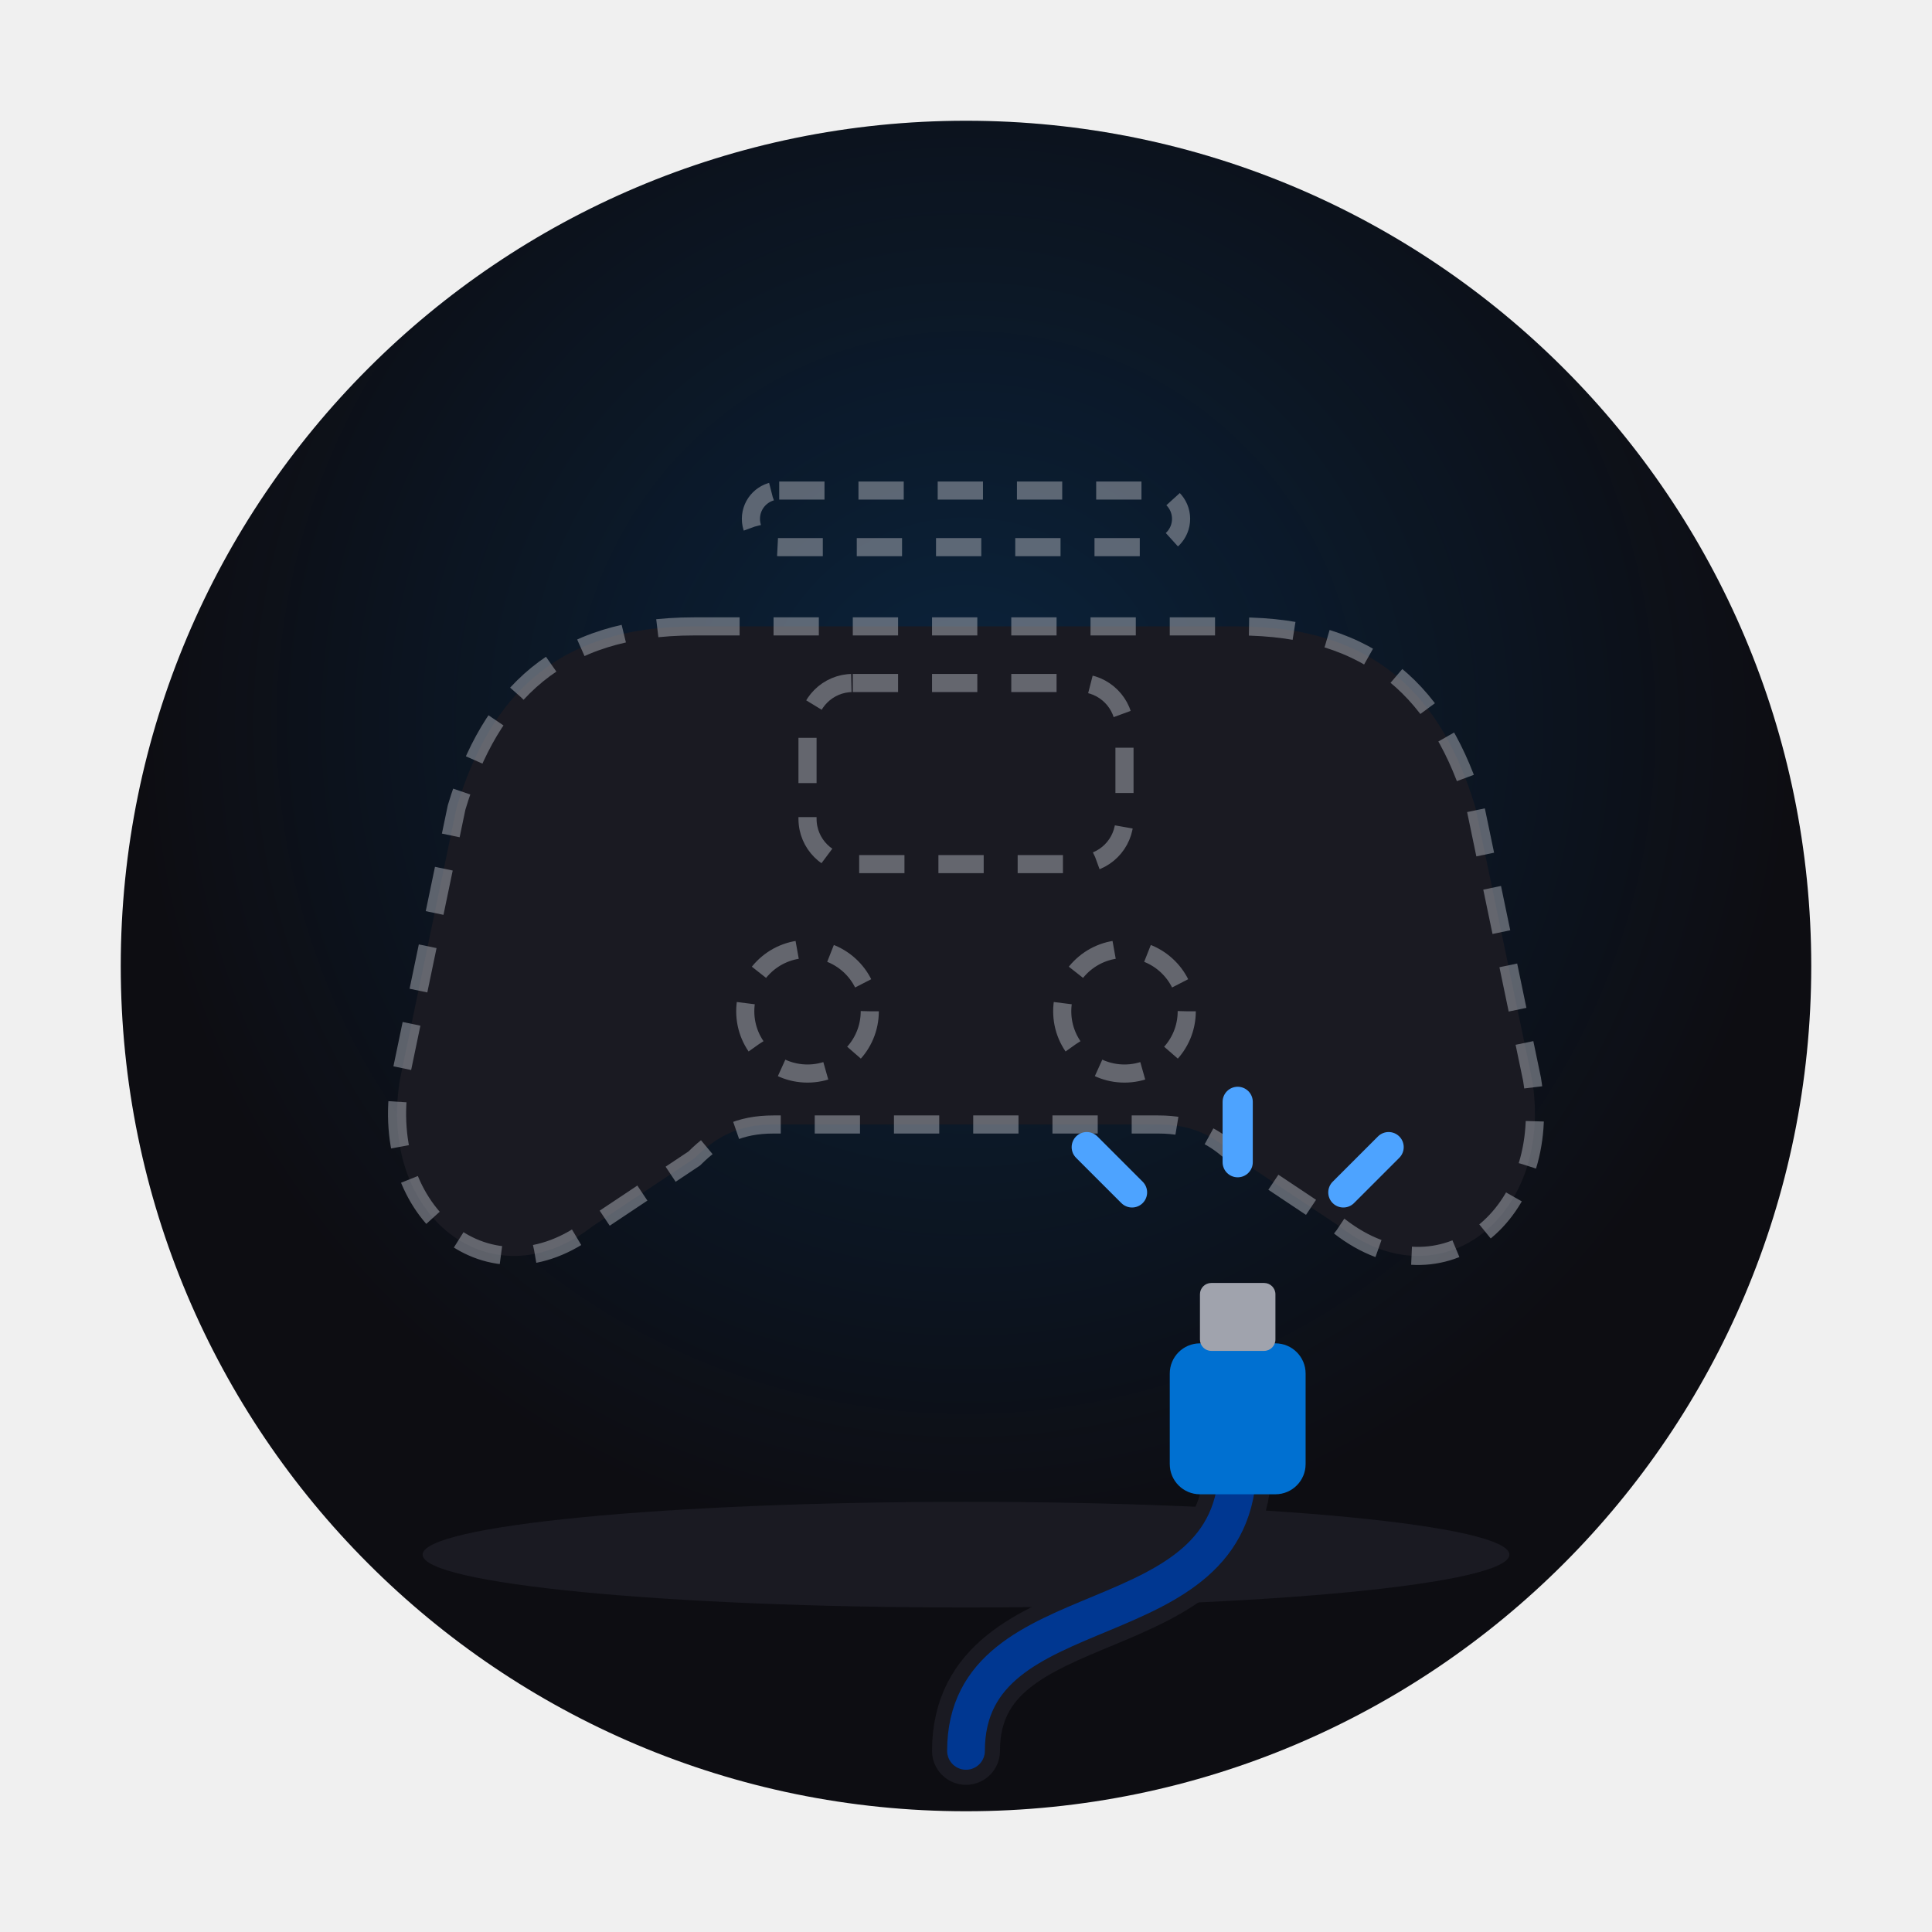
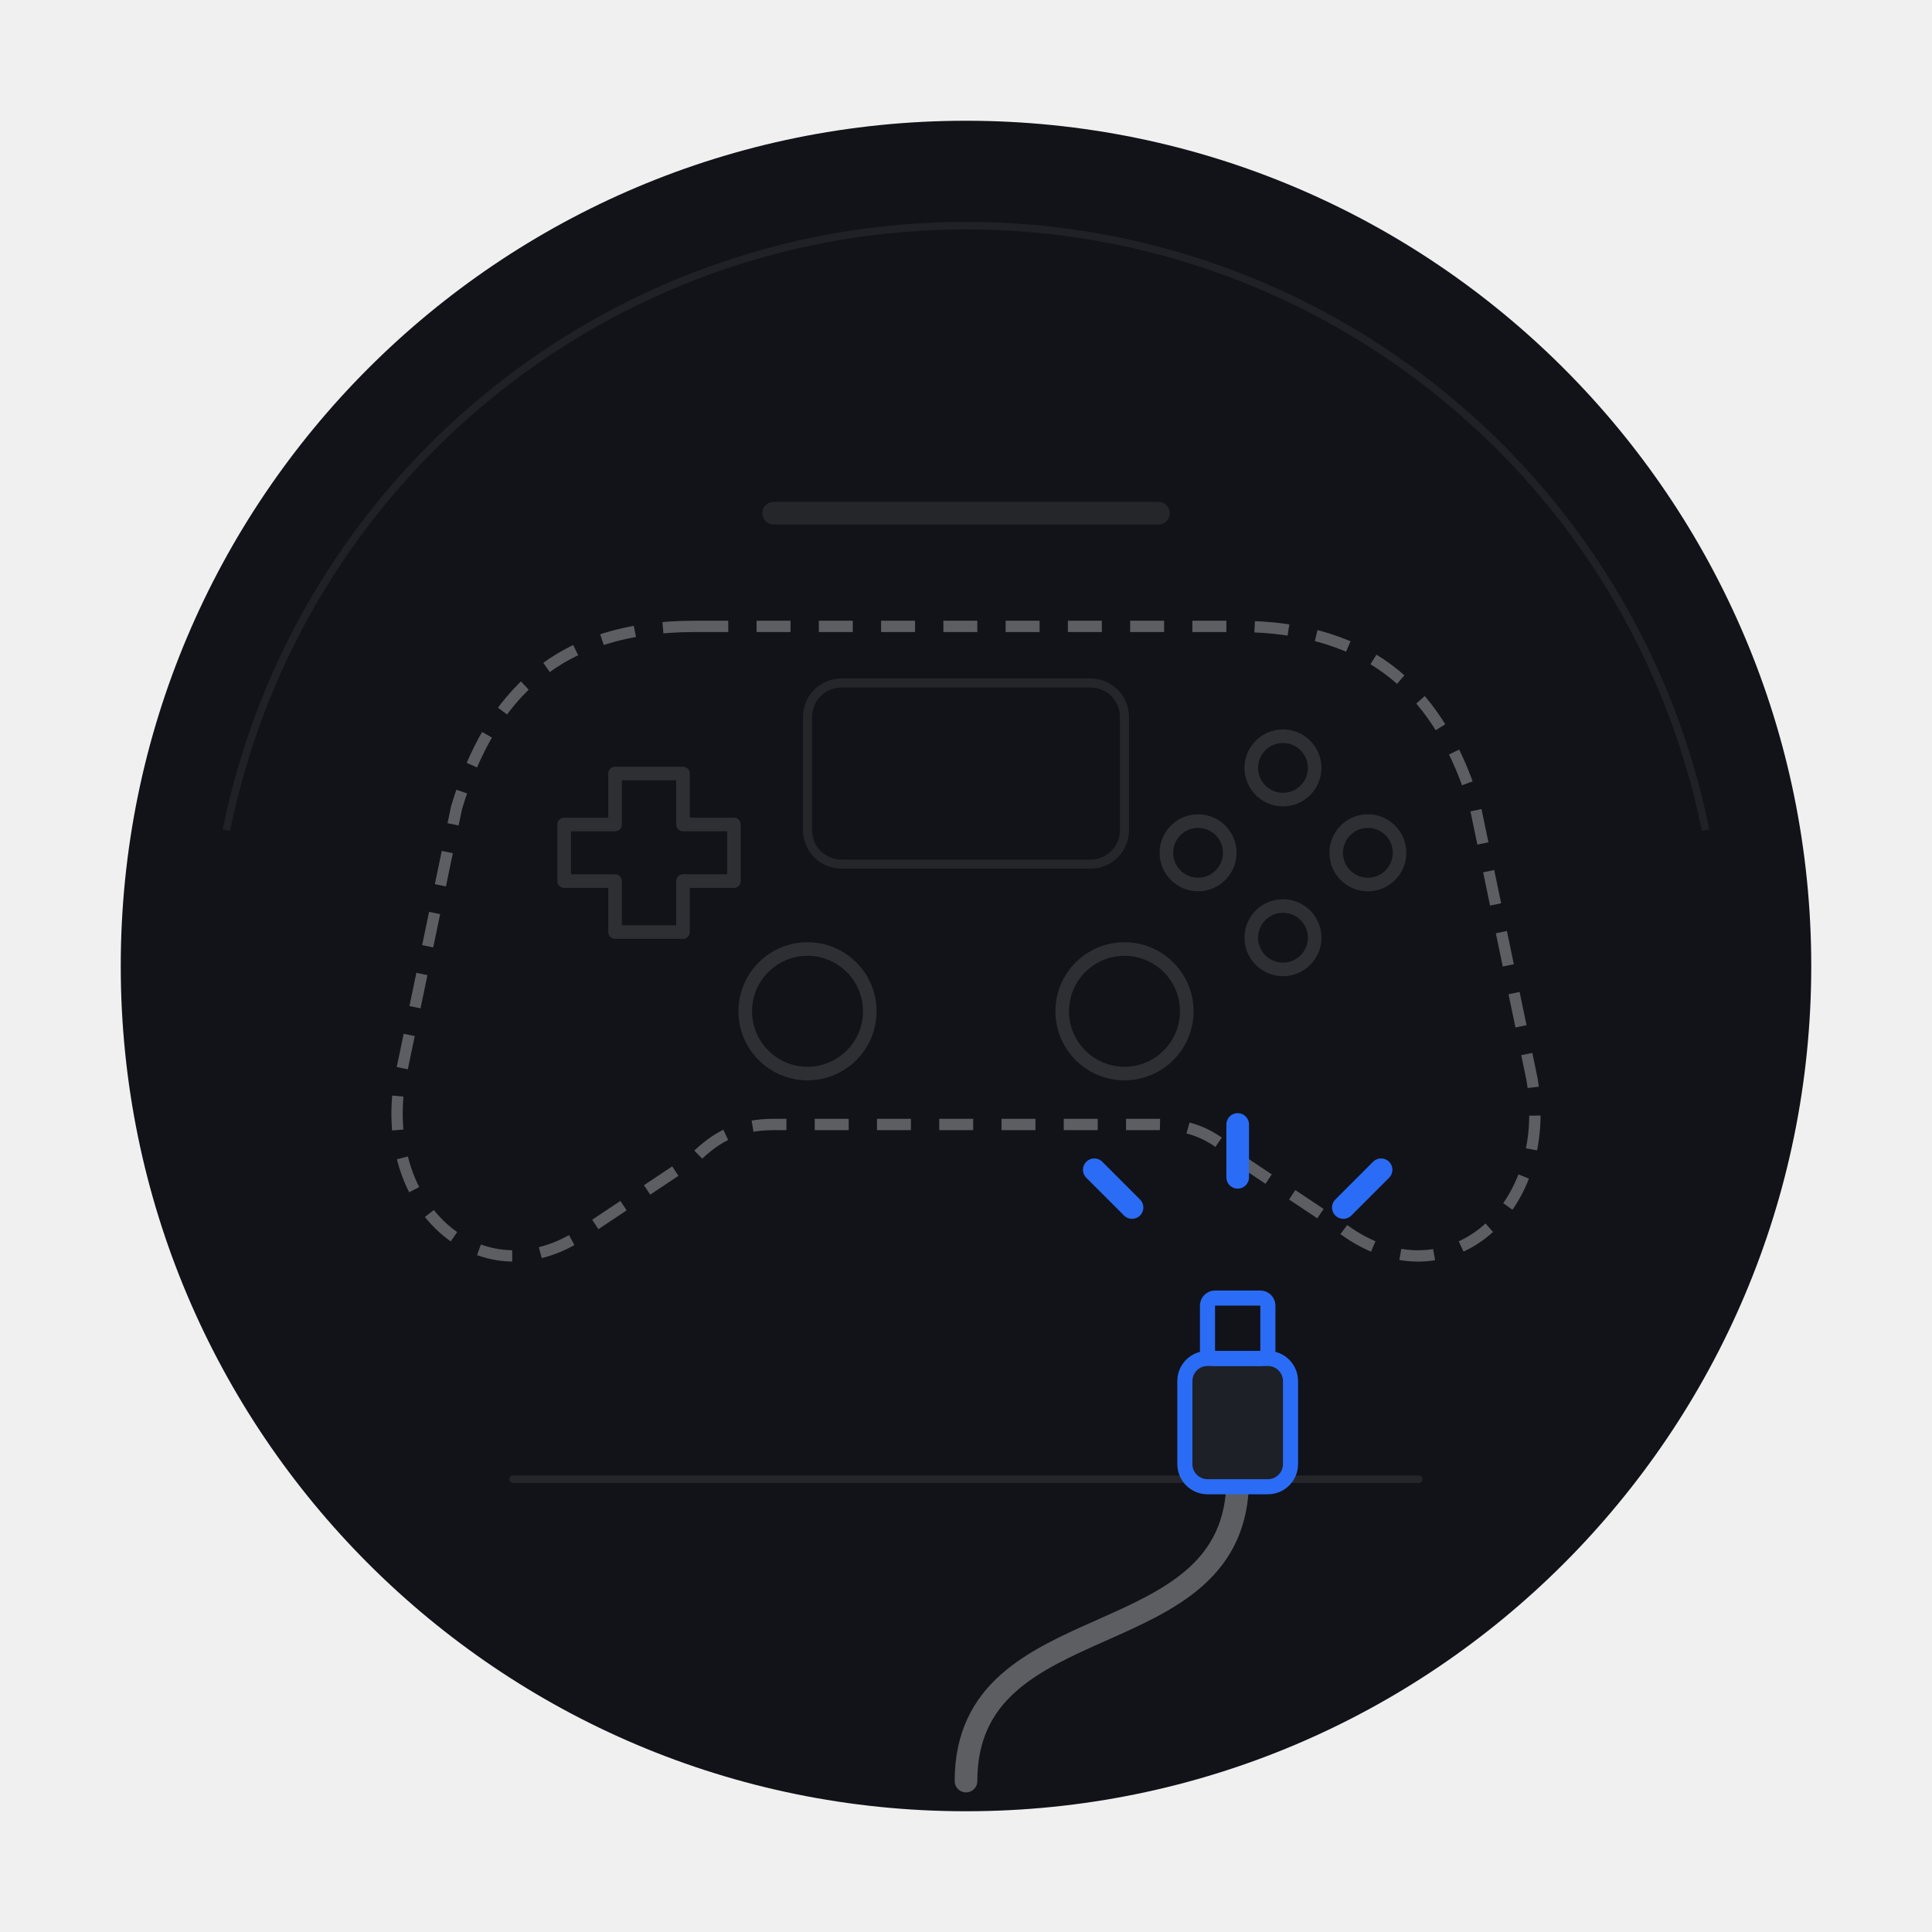
<svg xmlns="http://www.w3.org/2000/svg" width="256" height="256" viewBox="0 0 256 256">
-   <defs>
-     <radialGradient id="glow" cx="128" cy="96" r="110" gradientUnits="userSpaceOnUse">
-       <stop offset="0" stop-color="#0070D1" stop-opacity="0.22" />
-       <stop offset="1" stop-color="#0070D1" stop-opacity="0" />
-     </radialGradient>
-     <linearGradient id="body" x1="0" y1="40" x2="0" y2="104" gradientUnits="userSpaceOnUse">
-       <stop offset="0" stop-color="#0070D1" />
-       <stop offset="0.55" stop-color="#003791" />
-       <stop offset="1" stop-color="#00205B" />
-     </linearGradient>
-   </defs>
-   <circle cx="128" cy="128" r="112" fill="#0D0D12" />
-   <circle cx="128" cy="128" r="112" fill="url(#glow)" />
-   <ellipse cx="128" cy="206" rx="72" ry="7" fill="#1A1A22" />
-   <g transform="translate(32 14) scale(1.5)" fill="none" stroke="#A0A3AD" stroke-opacity="0.55" stroke-width="1.6" stroke-linejoin="round" stroke-dasharray="4 3">
-     <rect x="45" y="34" width="38" height="5" rx="2.5" />
-     <path fill="#1A1A22" d="M40 46H88C100 46 106 52 109 62L114 86C116 98 106 106 97 99L88 93C86 91 84 90 81 90H47C44 90 42 91 40 93L31 99C22 106 12 98 14 86L19 62C22 52 28 46 40 46Z" />
-     <rect x="50" y="51" width="28" height="16" rx="4" />
-     <circle cx="50" cy="80" r="5.5" />
-     <circle cx="78" cy="80" r="5.5" />
+   <circle cx="128" cy="128" r="112" fill="#111318" />
+   <path d="M30 110a100 100 0 0 1 196 0" fill="none" stroke="#FFFFFF" stroke-opacity="0.06" />
+   <path d="M68 196h120" stroke="#FFFFFF" stroke-opacity="0.08" stroke-linecap="round" />
+   <g transform="translate(32 14) scale(1.5)">
+     <rect x="46" y="35" width="36" height="2" rx="1" fill="#FFFFFF" fill-opacity="0.08" />
+     <path fill="none" stroke="#FFFFFF" stroke-opacity="0.32" stroke-width="1" stroke-dasharray="3 2.5" stroke-linejoin="round" d="M40 46H88C100 46 106 52 109 62L114 86C116 98 106 106 97 99L88 93C86 91 84 90 81 90H47C44 90 42 91 40 93L31 99C22 106 12 98 14 86L19 62C22 52 28 46 40 46Z" />
+     <rect x="50" y="51" width="28" height="16" rx="3" fill="none" stroke="#FFFFFF" stroke-opacity="0.08" stroke-width="0.8" />
+     <g fill="none" stroke="#FFFFFF" stroke-opacity="0.12" stroke-width="1.2" stroke-linecap="round" stroke-linejoin="round">
+       <path d="M33 59h6v4.5h4.5v5H39V73h-6v-4.5h-4.5v-5H33z" />
+       <circle cx="92" cy="58.5" r="2.8" />
+       <circle cx="92" cy="73.5" r="2.8" />
+       <circle cx="84.5" cy="66" r="2.8" />
+       <circle cx="99.5" cy="66" r="2.8" />
+       <circle cx="50" cy="80" r="5.5" />
+       <circle cx="78" cy="80" r="5.5" />
+     </g>
  </g>
-   <g>
-     <path d="M128 232c0-22 36-14 36-38" fill="none" stroke="#1A1A22" stroke-width="9" stroke-linecap="round" />
-     <path d="M128 232c0-22 36-14 36-38" fill="none" stroke="#003791" stroke-width="5" stroke-linecap="round" />
-     <rect x="155" y="178" width="18" height="20" rx="4" fill="#0070D1" />
-     <rect x="159" y="170" width="10" height="9" rx="1.5" fill="#A0A3AD" />
-     <path d="M150 158l-6 -6M164 154v-8M178 158l6 -6" fill="none" stroke="#4DA3FF" stroke-width="4" stroke-linecap="round" />
-   </g>
+   <path d="M128 236c0-24 36-16 36-40" fill="none" stroke="#FFFFFF" stroke-opacity="0.32" stroke-width="3" stroke-linecap="round" />
+   <rect x="157" y="180" width="14" height="17" rx="3" fill="#1D2027" stroke="#2B6CF6" stroke-width="2" />
+   <rect x="160" y="172" width="8" height="8" rx="1" fill="none" stroke="#2B6CF6" stroke-width="2" />
+   <path d="M150 160l-5 -5M164 156v-7M178 160l5 -5" fill="none" stroke="#2B6CF6" stroke-width="3" stroke-linecap="round" />
</svg>
